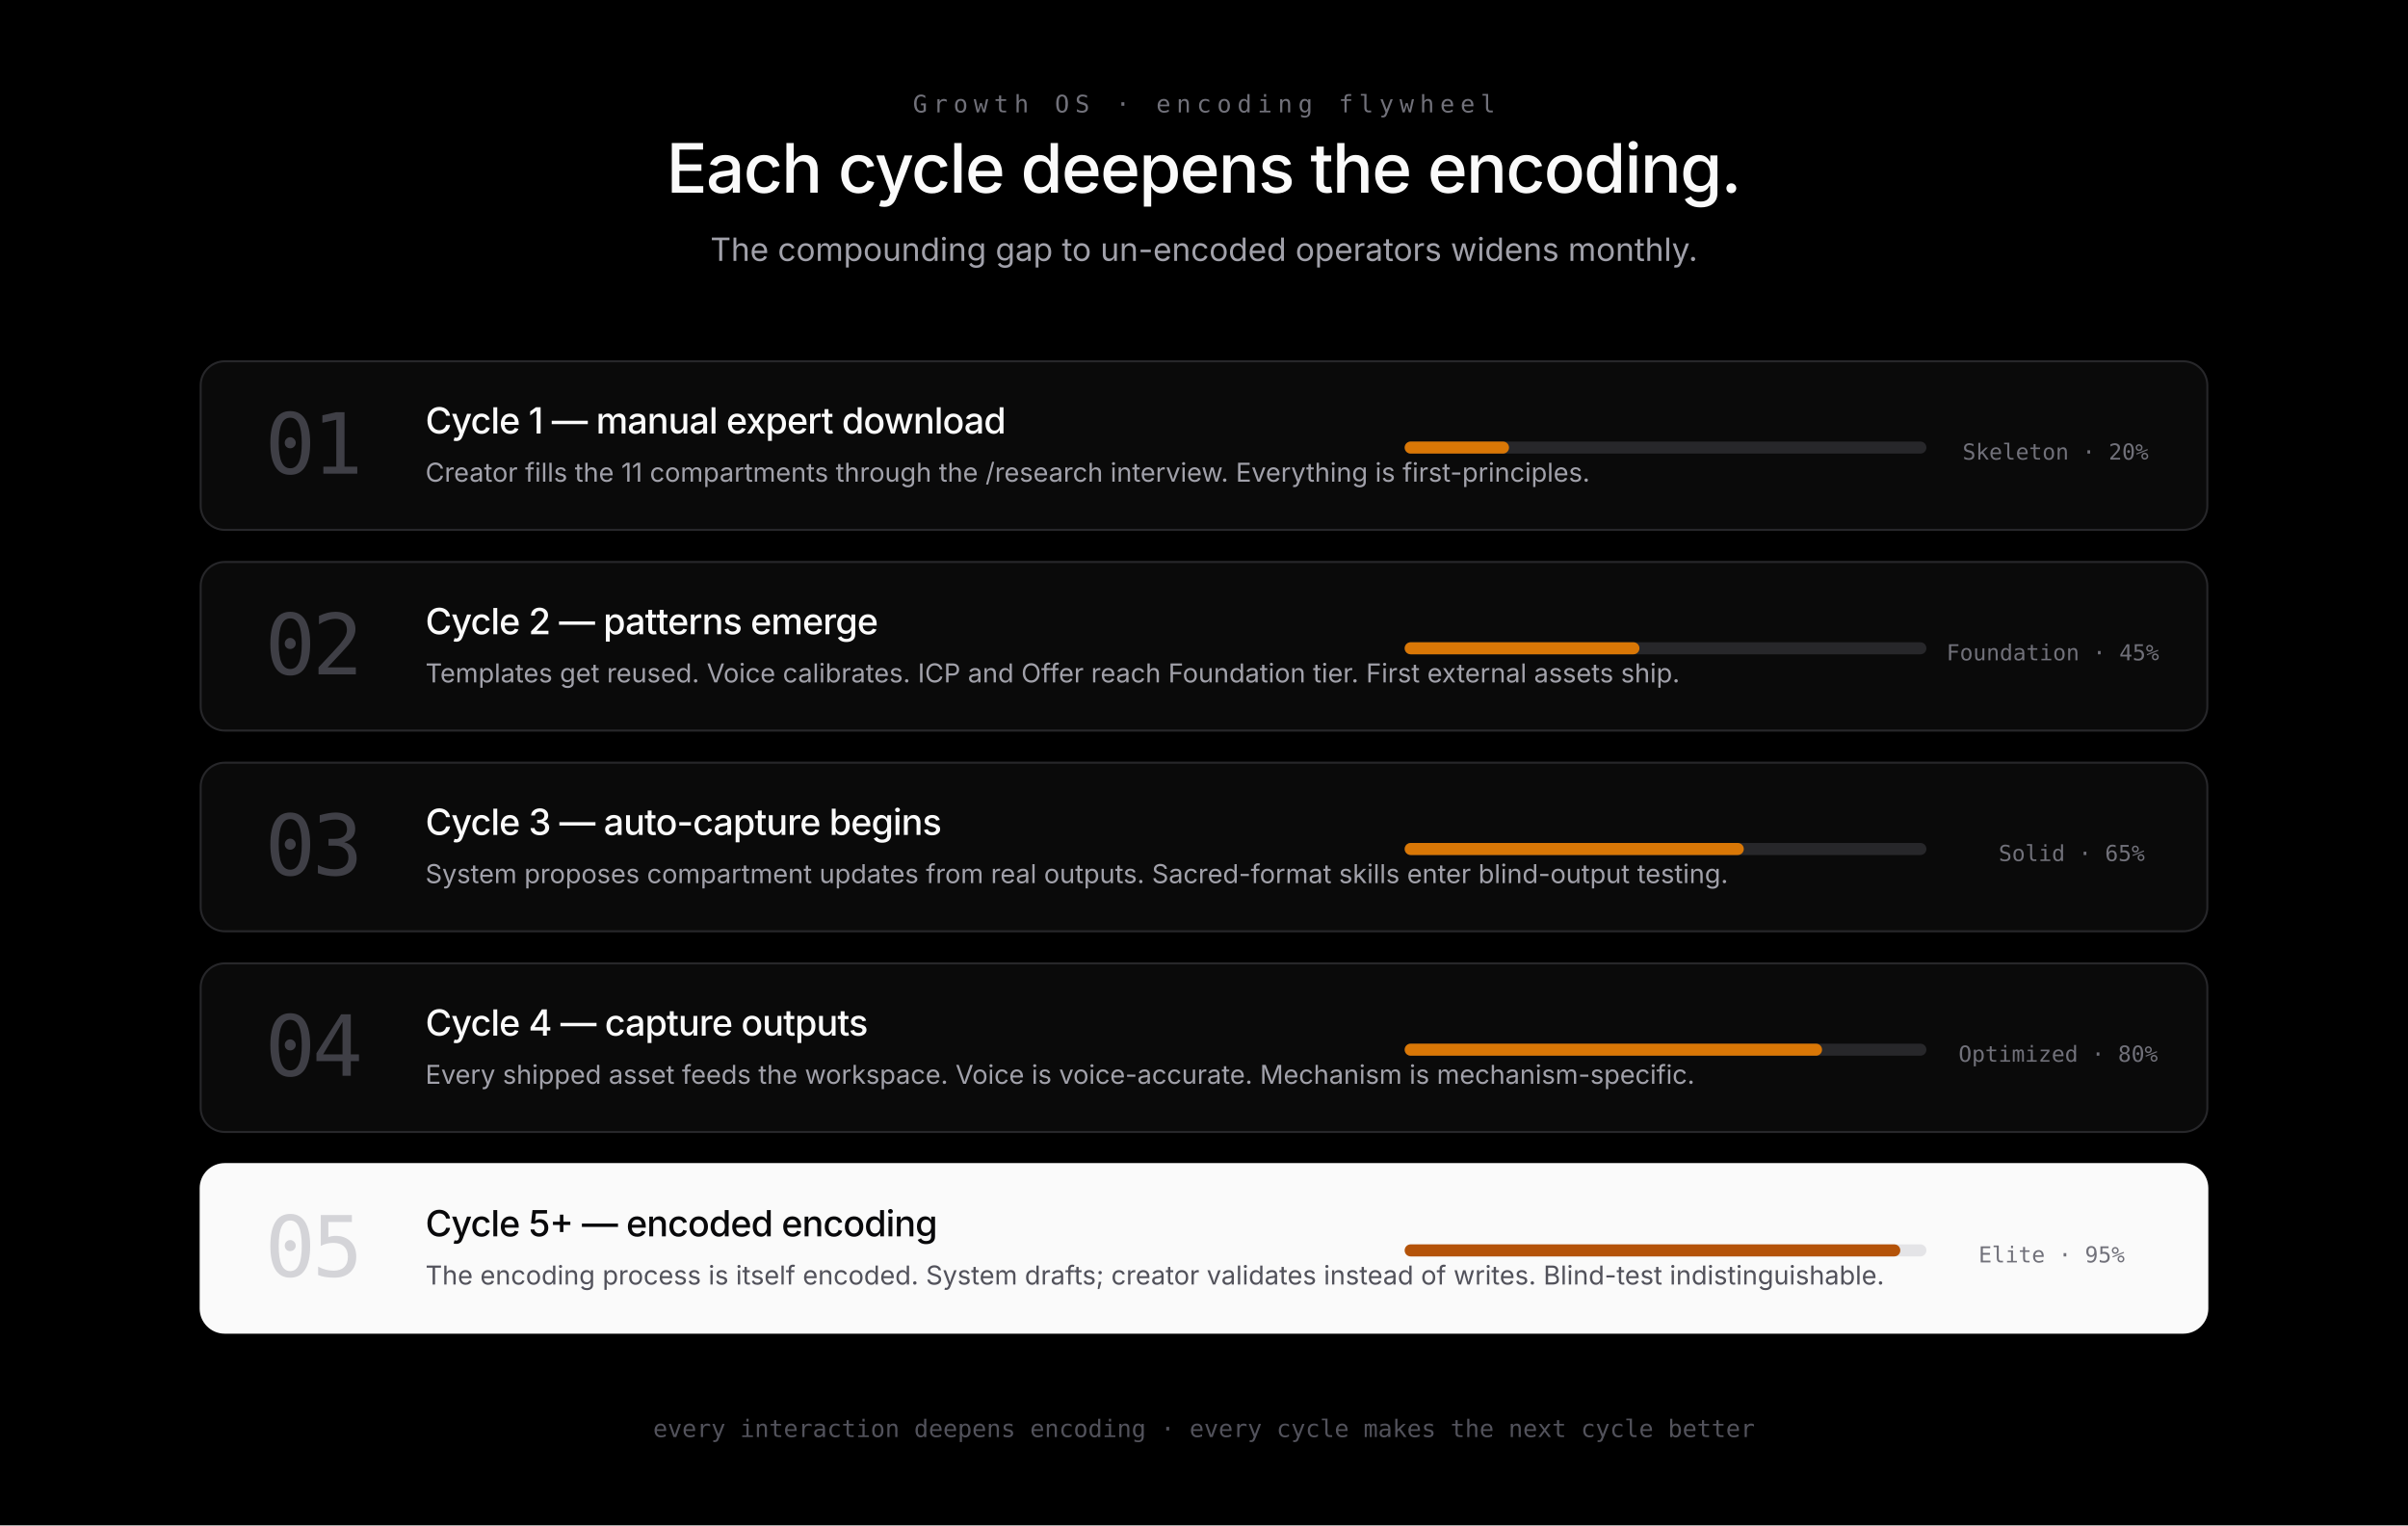
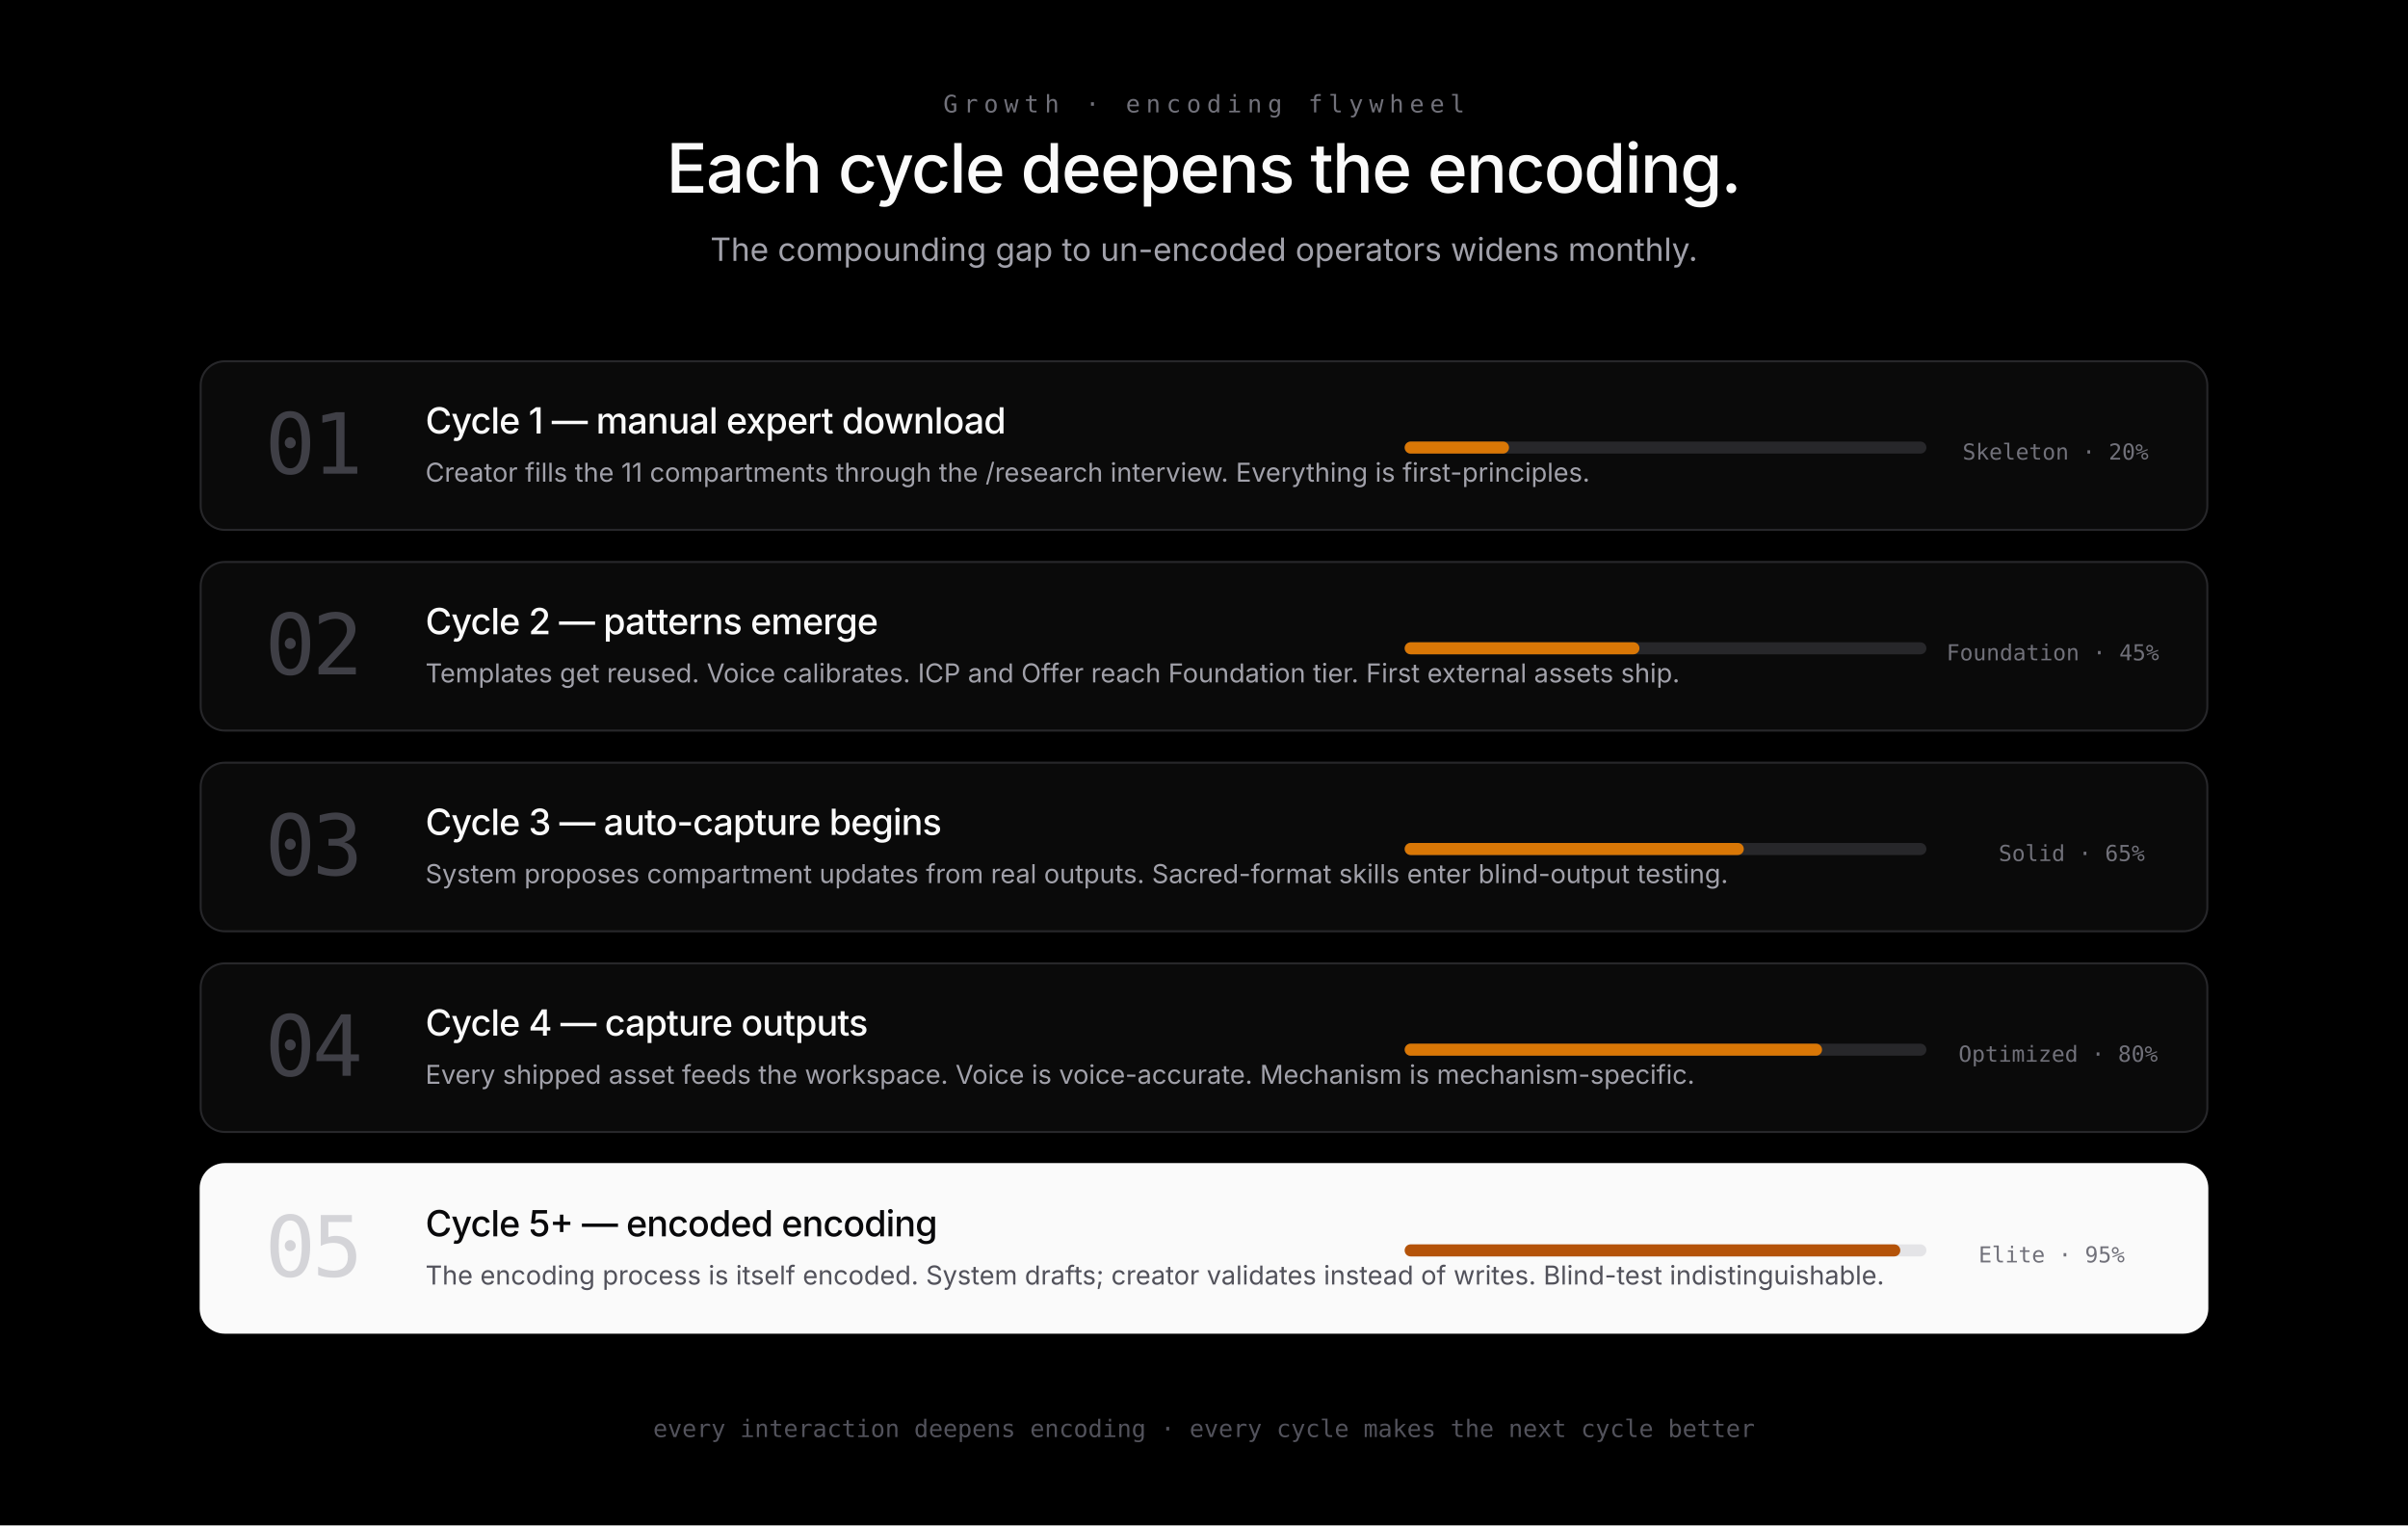
<svg xmlns="http://www.w3.org/2000/svg" viewBox="0 0 1200 760" width="1200" height="760" role="img" aria-label="Encoding flywheel — each cycle deepens the encoding">
  <defs>
    <style>
      .f-label { font-family: "Geist Mono", "JetBrains Mono", "SF Mono", Menlo, Consolas, monospace; font-weight: 500; letter-spacing: 0.24em; text-transform: uppercase; }
      .f-title { font-family: "Geist", "Inter", system-ui, -apple-system, "Segoe UI", Roboto, sans-serif; font-weight: 500; letter-spacing: -0.02em; }
      .f-sub { font-family: "Geist", "Inter", system-ui, -apple-system, "Segoe UI", Roboto, sans-serif; font-weight: 400; }
      .f-num { font-family: "Geist Mono", "JetBrains Mono", "SF Mono", Menlo, Consolas, monospace; font-weight: 400; letter-spacing: -0.04em; }
      .f-code { font-family: "Geist Mono", "JetBrains Mono", "SF Mono", Menlo, Consolas, monospace; font-weight: 400; }
    </style>
  </defs>
  <rect width="1200" height="760" fill="#000000" />
-   <text class="f-label" x="600" y="56" font-size="12" fill="#71717a" text-anchor="middle">Growth OS  ·  encoding flywheel</text>
+   <text class="f-label" x="600" y="56" font-size="12" fill="#71717a" text-anchor="middle">Growth  ·  encoding flywheel</text>
  <text class="f-title" x="600" y="96" font-size="34" fill="#fafafa" text-anchor="middle">Each cycle deepens the encoding.</text>
  <text class="f-sub" x="600" y="130" font-size="16" fill="#a1a1aa" text-anchor="middle">The compounding gap to un-encoded operators widens monthly.</text>
  <g transform="translate(100 180)">
    <rect x="0" y="0" width="1000" height="84" fill="#0a0a0a" stroke="#27272a" stroke-width="1" rx="12" />
    <text class="f-num" x="32" y="56" font-size="42" fill="#3f3f46">01</text>
    <text class="f-title" x="112" y="36" font-size="18" fill="#fafafa">Cycle 1 — manual expert download</text>
    <text class="f-sub" x="112" y="60" font-size="13" fill="#a1a1aa">Creator fills the 11 compartments through the /research interview. Everything is first-principles.</text>
    <g transform="translate(600 40)">
      <rect x="0" y="0" width="260" height="6" fill="#27272a" rx="3" />
      <rect x="0" y="0" width="52" height="6" fill="#d97706" rx="3" />
    </g>
    <text class="f-code" x="878" y="49" font-size="11" fill="#71717a">Skeleton · 20%</text>
  </g>
  <g transform="translate(100 280)">
    <rect x="0" y="0" width="1000" height="84" fill="#0a0a0a" stroke="#27272a" stroke-width="1" rx="12" />
    <text class="f-num" x="32" y="56" font-size="42" fill="#3f3f46">02</text>
    <text class="f-title" x="112" y="36" font-size="18" fill="#fafafa">Cycle 2 — patterns emerge</text>
    <text class="f-sub" x="112" y="60" font-size="13" fill="#a1a1aa">Templates get reused. Voice calibrates. ICP and Offer reach Foundation tier. First external assets ship.</text>
    <g transform="translate(600 40)">
      <rect x="0" y="0" width="260" height="6" fill="#27272a" rx="3" />
      <rect x="0" y="0" width="117" height="6" fill="#d97706" rx="3" />
    </g>
    <text class="f-code" x="870" y="49" font-size="11" fill="#71717a">Foundation · 45%</text>
  </g>
  <g transform="translate(100 380)">
    <rect x="0" y="0" width="1000" height="84" fill="#0a0a0a" stroke="#27272a" stroke-width="1" rx="12" />
    <text class="f-num" x="32" y="56" font-size="42" fill="#3f3f46">03</text>
    <text class="f-title" x="112" y="36" font-size="18" fill="#fafafa">Cycle 3 — auto-capture begins</text>
    <text class="f-sub" x="112" y="60" font-size="13" fill="#a1a1aa">System proposes compartment updates from real outputs. Sacred-format skills enter blind-output testing.</text>
    <g transform="translate(600 40)">
      <rect x="0" y="0" width="260" height="6" fill="#27272a" rx="3" />
      <rect x="0" y="0" width="169" height="6" fill="#d97706" rx="3" />
    </g>
    <text class="f-code" x="896" y="49" font-size="11" fill="#71717a">Solid · 65%</text>
  </g>
  <g transform="translate(100 480)">
    <rect x="0" y="0" width="1000" height="84" fill="#0a0a0a" stroke="#27272a" stroke-width="1" rx="12" />
    <text class="f-num" x="32" y="56" font-size="42" fill="#3f3f46">04</text>
    <text class="f-title" x="112" y="36" font-size="18" fill="#fafafa">Cycle 4 — capture outputs</text>
    <text class="f-sub" x="112" y="60" font-size="13" fill="#a1a1aa">Every shipped asset feeds the workspace. Voice is voice-accurate. Mechanism is mechanism-specific.</text>
    <g transform="translate(600 40)">
      <rect x="0" y="0" width="260" height="6" fill="#27272a" rx="3" />
      <rect x="0" y="0" width="208" height="6" fill="#d97706" rx="3" />
    </g>
    <text class="f-code" x="876" y="49" font-size="11" fill="#71717a">Optimized · 80%</text>
  </g>
  <g transform="translate(100 580)">
    <rect x="0" y="0" width="1000" height="84" fill="#fafafa" stroke="#fafafa" stroke-width="1" rx="12" />
    <text class="f-num" x="32" y="56" font-size="42" fill="#d4d4d8">05</text>
    <text class="f-title" x="112" y="36" font-size="18" fill="#09090b">Cycle 5+ — encoded encoding</text>
    <text class="f-sub" x="112" y="60" font-size="13" fill="#52525b">The encoding process is itself encoded. System drafts; creator validates instead of writes. Blind-test indistinguishable.</text>
    <g transform="translate(600 40)">
      <rect x="0" y="0" width="260" height="6" fill="#e4e4e7" rx="3" />
      <rect x="0" y="0" width="247" height="6" fill="#b45309" rx="3" />
    </g>
    <text class="f-code" x="886" y="49" font-size="11" fill="#71717a">Elite · 95%</text>
  </g>
  <text class="f-code" x="600" y="716" font-size="12" fill="#52525b" text-anchor="middle">every interaction deepens encoding  ·  every cycle makes the next cycle better</text>
</svg>
